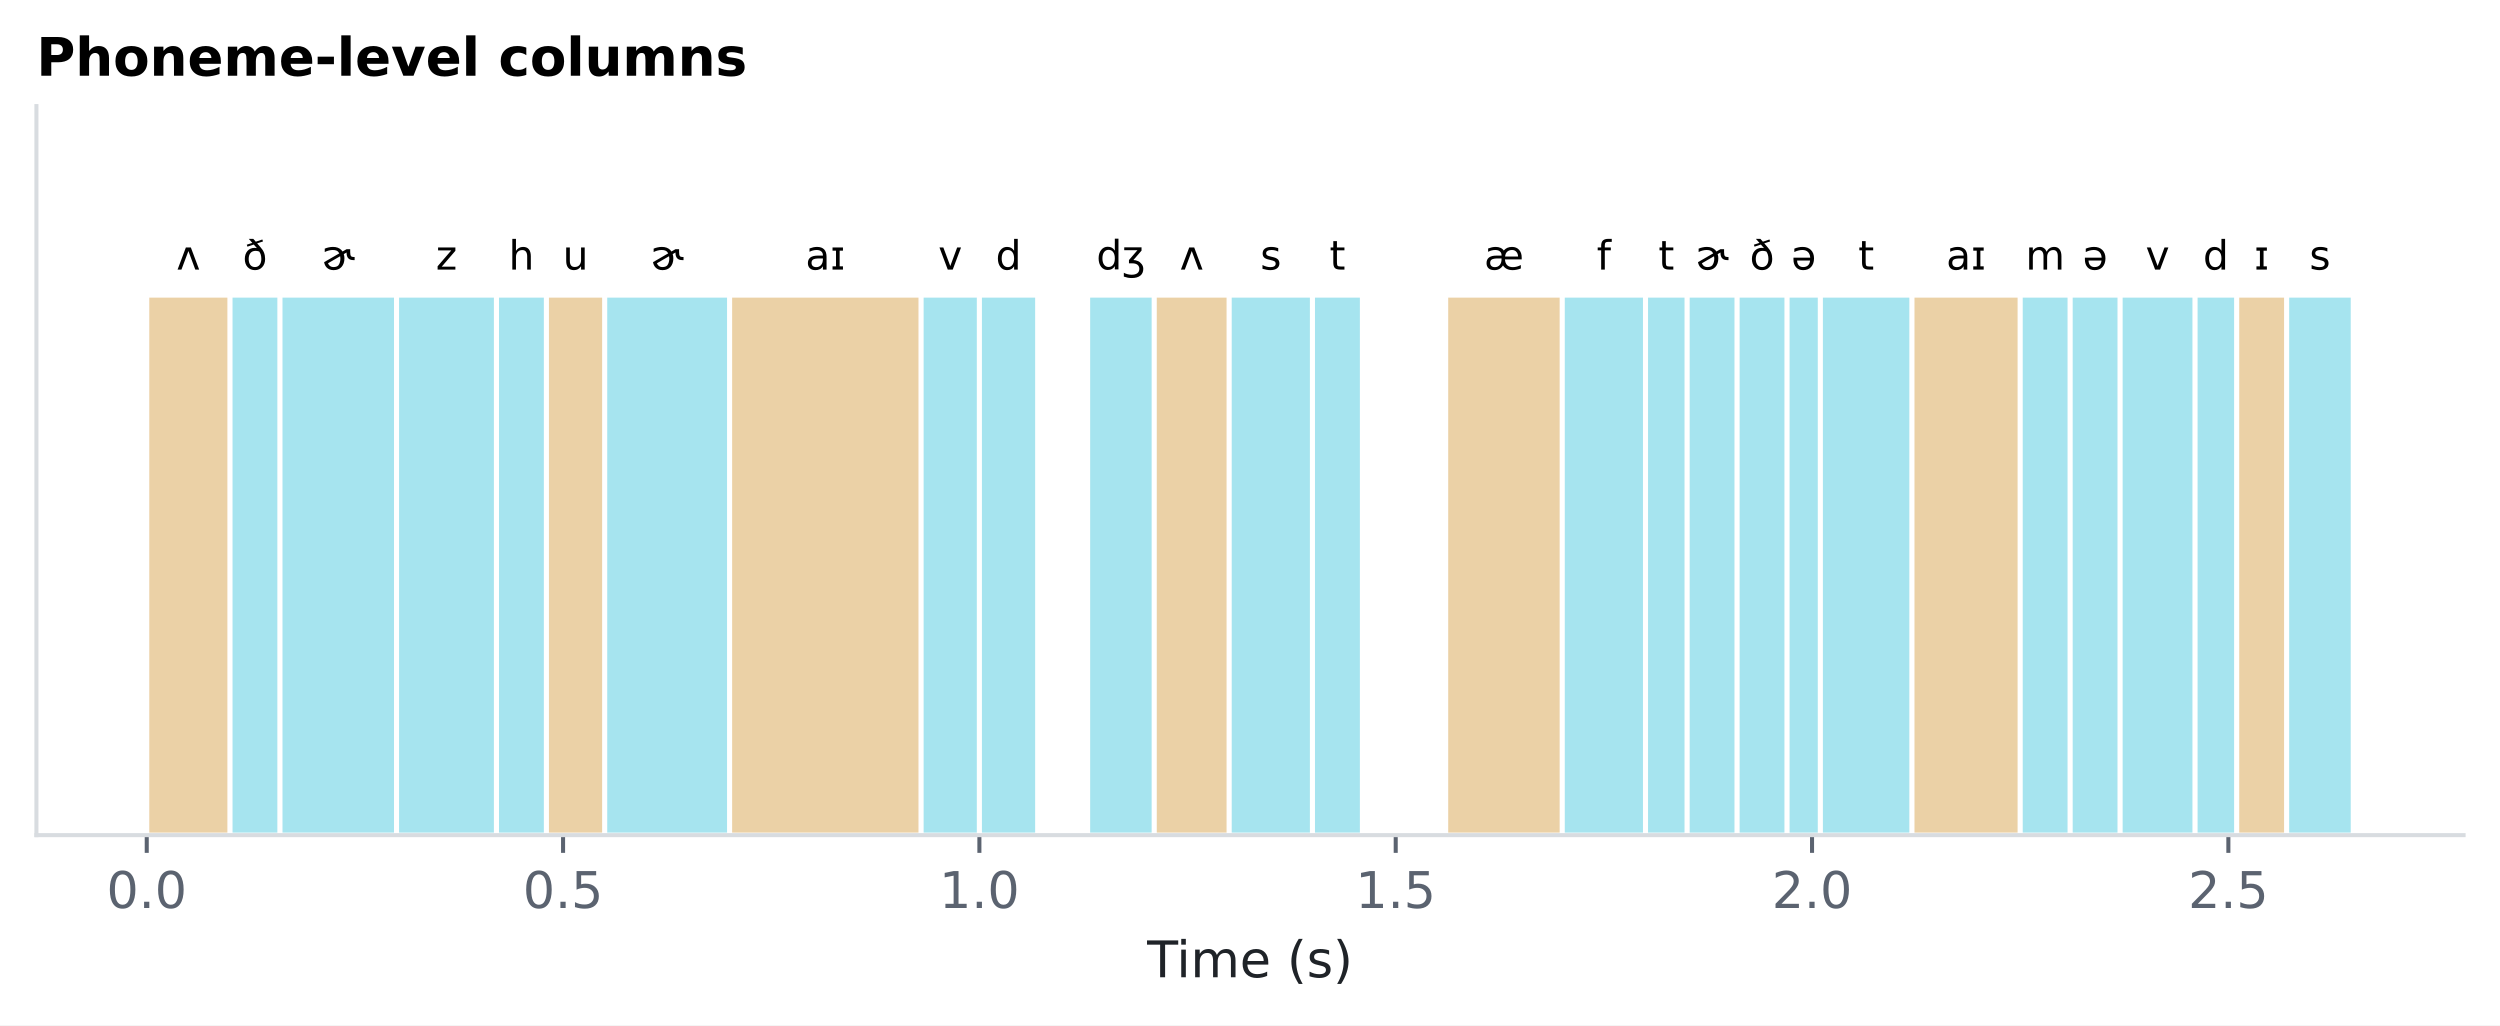
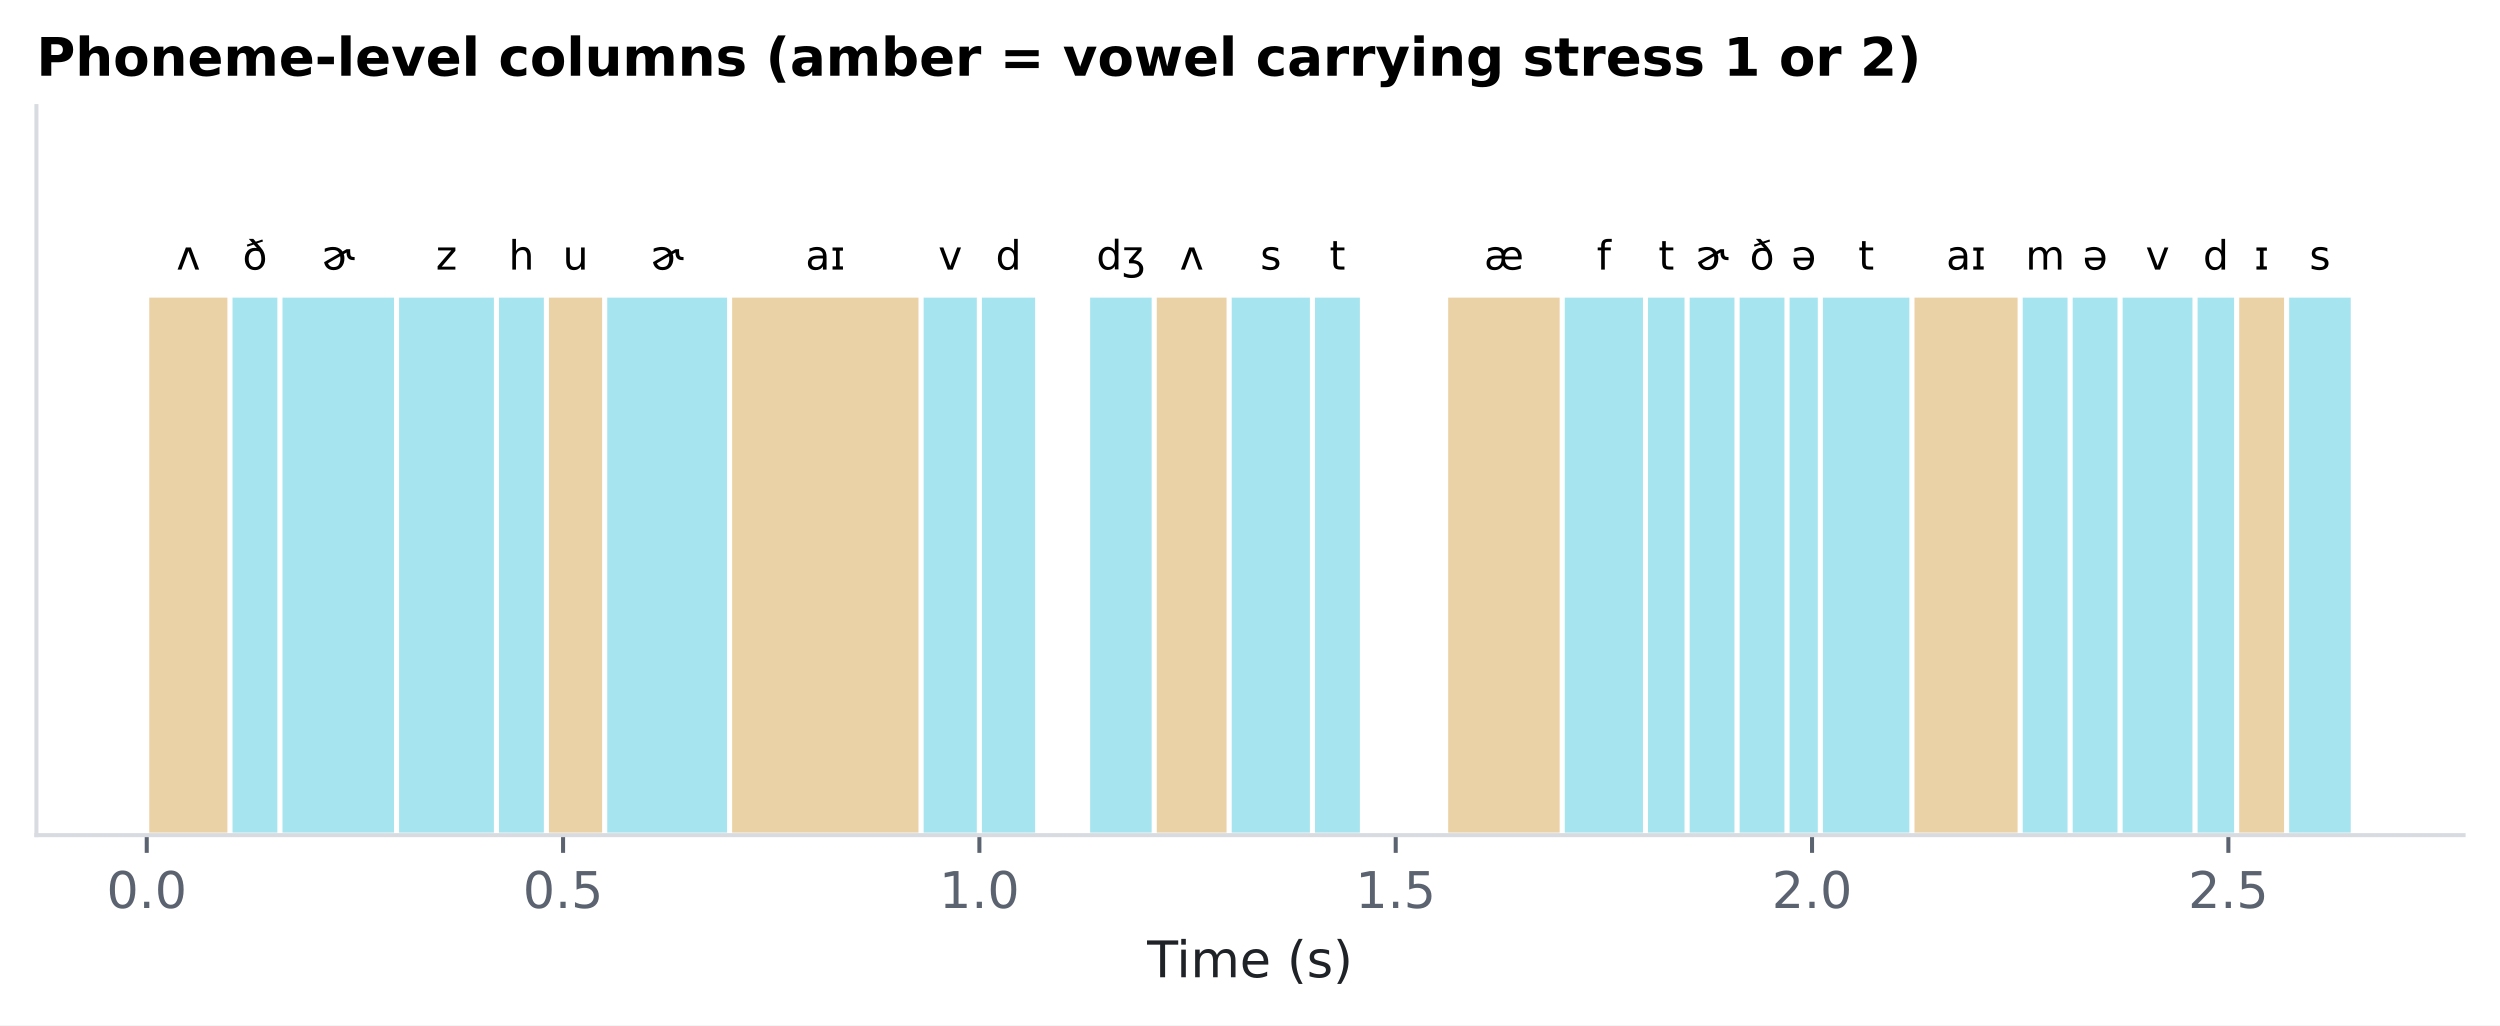
<svg xmlns="http://www.w3.org/2000/svg" xmlns:xlink="http://www.w3.org/1999/xlink" width="494.28pt" height="202.724pt" viewBox="0 0 494.28 202.724" version="1.1">
  <defs>
    <style type="text/css">*{stroke-linejoin: round; stroke-linecap: butt}</style>
  </defs>
  <g id="figure_1">
    <g id="patch_1">
      <path d="M 0 202.724  L 494.28 202.724  L 494.28 0  L 0 0  z " style="fill: #ffffff" />
    </g>
    <g id="axes_1">
      <g id="patch_2">
        <path d="M 7.2 165.117  L 487.08 165.117  L 487.08 20.973  L 7.2 20.973  z " style="fill: #ffffff" />
      </g>
      <g id="patch_3">
        <path d="M 29.013 165.117  L 45.475 165.117  L 45.475 58.344  L 29.013 58.344  z " clip-path="url(#p85888babf5)" style="fill: #c77a00; opacity: 0.35; stroke: #ffffff; stroke-linejoin: miter" />
      </g>
      <g id="patch_4">
        <path d="M 45.475 165.117  L 55.353 165.117  L 55.353 58.344  L 45.475 58.344  z " clip-path="url(#p85888babf5)" style="fill: #00b2d0; opacity: 0.35; stroke: #ffffff; stroke-linejoin: miter" />
      </g>
      <g id="patch_5">
        <path d="M 55.353 165.117  L 78.4 165.117  L 78.4 58.344  L 55.353 58.344  z " clip-path="url(#p85888babf5)" style="fill: #00b2d0; opacity: 0.35; stroke: #ffffff; stroke-linejoin: miter" />
      </g>
      <g id="patch_6">
        <path d="M 78.4 165.117  L 98.155 165.117  L 98.155 58.344  L 78.4 58.344  z " clip-path="url(#p85888babf5)" style="fill: #00b2d0; opacity: 0.35; stroke: #ffffff; stroke-linejoin: miter" />
      </g>
      <g id="patch_7">
        <path d="M 98.155 165.117  L 108.032 165.117  L 108.032 58.344  L 98.155 58.344  z " clip-path="url(#p85888babf5)" style="fill: #00b2d0; opacity: 0.35; stroke: #ffffff; stroke-linejoin: miter" />
      </g>
      <g id="patch_8">
        <path d="M 108.032 165.117  L 119.556 165.117  L 119.556 58.344  L 108.032 58.344  z " clip-path="url(#p85888babf5)" style="fill: #c77a00; opacity: 0.35; stroke: #ffffff; stroke-linejoin: miter" />
      </g>
      <g id="patch_9">
        <path d="M 119.556 165.117  L 144.25 165.117  L 144.25 58.344  L 119.556 58.344  z " clip-path="url(#p85888babf5)" style="fill: #00b2d0; opacity: 0.35; stroke: #ffffff; stroke-linejoin: miter" />
      </g>
      <g id="patch_10">
        <path d="M 144.25 165.117  L 182.113 165.117  L 182.113 58.344  L 144.25 58.344  z " clip-path="url(#p85888babf5)" style="fill: #c77a00; opacity: 0.35; stroke: #ffffff; stroke-linejoin: miter" />
      </g>
      <g id="patch_11">
        <path d="M 182.113 165.117  L 193.637 165.117  L 193.637 58.344  L 182.113 58.344  z " clip-path="url(#p85888babf5)" style="fill: #00b2d0; opacity: 0.35; stroke: #ffffff; stroke-linejoin: miter" />
      </g>
      <g id="patch_12">
        <path d="M 193.637 165.117  L 205.161 165.117  L 205.161 58.344  L 193.637 58.344  z " clip-path="url(#p85888babf5)" style="fill: #00b2d0; opacity: 0.35; stroke: #ffffff; stroke-linejoin: miter" />
      </g>
      <g id="patch_13">
        <path d="M 215.038 165.117  L 228.208 165.117  L 228.208 58.344  L 215.038 58.344  z " clip-path="url(#p85888babf5)" style="fill: #00b2d0; opacity: 0.35; stroke: #ffffff; stroke-linejoin: miter" />
      </g>
      <g id="patch_14">
        <path d="M 228.208 165.117  L 243.024 165.117  L 243.024 58.344  L 228.208 58.344  z " clip-path="url(#p85888babf5)" style="fill: #c77a00; opacity: 0.35; stroke: #ffffff; stroke-linejoin: miter" />
      </g>
      <g id="patch_15">
        <path d="M 243.024 165.117  L 259.487 165.117  L 259.487 58.344  L 243.024 58.344  z " clip-path="url(#p85888babf5)" style="fill: #00b2d0; opacity: 0.35; stroke: #ffffff; stroke-linejoin: miter" />
      </g>
      <g id="patch_16">
        <path d="M 259.487 165.117  L 269.364 165.117  L 269.364 58.344  L 259.487 58.344  z " clip-path="url(#p85888babf5)" style="fill: #00b2d0; opacity: 0.35; stroke: #ffffff; stroke-linejoin: miter" />
      </g>
      <g id="patch_17">
        <path d="M 285.827 165.117  L 308.874 165.117  L 308.874 58.344  L 285.827 58.344  z " clip-path="url(#p85888babf5)" style="fill: #c77a00; opacity: 0.35; stroke: #ffffff; stroke-linejoin: miter" />
      </g>
      <g id="patch_18">
        <path d="M 308.874 165.117  L 325.337 165.117  L 325.337 58.344  L 308.874 58.344  z " clip-path="url(#p85888babf5)" style="fill: #00b2d0; opacity: 0.35; stroke: #ffffff; stroke-linejoin: miter" />
      </g>
      <g id="patch_19">
        <path d="M 325.337 165.117  L 333.568 165.117  L 333.568 58.344  L 325.337 58.344  z " clip-path="url(#p85888babf5)" style="fill: #00b2d0; opacity: 0.35; stroke: #ffffff; stroke-linejoin: miter" />
      </g>
      <g id="patch_20">
        <path d="M 333.568 165.117  L 343.445 165.117  L 343.445 58.344  L 333.568 58.344  z " clip-path="url(#p85888babf5)" style="fill: #00b2d0; opacity: 0.35; stroke: #ffffff; stroke-linejoin: miter" />
      </g>
      <g id="patch_21">
        <path d="M 343.445 165.117  L 353.323 165.117  L 353.323 58.344  L 343.445 58.344  z " clip-path="url(#p85888babf5)" style="fill: #00b2d0; opacity: 0.35; stroke: #ffffff; stroke-linejoin: miter" />
      </g>
      <g id="patch_22">
        <path d="M 353.323 165.117  L 359.908 165.117  L 359.908 58.344  L 353.323 58.344  z " clip-path="url(#p85888babf5)" style="fill: #00b2d0; opacity: 0.35; stroke: #ffffff; stroke-linejoin: miter" />
      </g>
      <g id="patch_23">
        <path d="M 359.908 165.117  L 378.016 165.117  L 378.016 58.344  L 359.908 58.344  z " clip-path="url(#p85888babf5)" style="fill: #00b2d0; opacity: 0.35; stroke: #ffffff; stroke-linejoin: miter" />
      </g>
      <g id="patch_24">
        <path d="M 378.016 165.117  L 399.418 165.117  L 399.418 58.344  L 378.016 58.344  z " clip-path="url(#p85888babf5)" style="fill: #c77a00; opacity: 0.35; stroke: #ffffff; stroke-linejoin: miter" />
      </g>
      <g id="patch_25">
        <path d="M 399.418 165.117  L 409.295 165.117  L 409.295 58.344  L 399.418 58.344  z " clip-path="url(#p85888babf5)" style="fill: #00b2d0; opacity: 0.35; stroke: #ffffff; stroke-linejoin: miter" />
      </g>
      <g id="patch_26">
        <path d="M 409.295 165.117  L 419.172 165.117  L 419.172 58.344  L 409.295 58.344  z " clip-path="url(#p85888babf5)" style="fill: #00b2d0; opacity: 0.35; stroke: #ffffff; stroke-linejoin: miter" />
      </g>
      <g id="patch_27">
        <path d="M 419.172 165.117  L 433.989 165.117  L 433.989 58.344  L 419.172 58.344  z " clip-path="url(#p85888babf5)" style="fill: #00b2d0; opacity: 0.35; stroke: #ffffff; stroke-linejoin: miter" />
      </g>
      <g id="patch_28">
        <path d="M 433.989 165.117  L 442.22 165.117  L 442.22 58.344  L 433.989 58.344  z " clip-path="url(#p85888babf5)" style="fill: #00b2d0; opacity: 0.35; stroke: #ffffff; stroke-linejoin: miter" />
      </g>
      <g id="patch_29">
        <path d="M 442.22 165.117  L 452.097 165.117  L 452.097 58.344  L 442.22 58.344  z " clip-path="url(#p85888babf5)" style="fill: #c77a00; opacity: 0.35; stroke: #ffffff; stroke-linejoin: miter" />
      </g>
      <g id="patch_30">
        <path d="M 452.097 165.117  L 465.267 165.117  L 465.267 58.344  L 452.097 58.344  z " clip-path="url(#p85888babf5)" style="fill: #00b2d0; opacity: 0.35; stroke: #ffffff; stroke-linejoin: miter" />
      </g>
      <g id="matplotlib.axis_1">
        <g id="xtick_1">
          <g id="line2d_1">
            <defs>
              <path id="m643c5fadfd" d="M 0 0  L 0 3.5  " style="stroke: #5b6370; stroke-width: 0.8" />
            </defs>
            <g>
              <use xlink:href="#m643c5fadfd" x="29.013" y="165.117" style="fill: #5b6370; stroke: #5b6370; stroke-width: 0.8" />
            </g>
          </g>
          <g id="text_1">
            <text style="font-size: 10px; font-family: 'Segoe UI', 'DejaVu Sans', 'Arial', sans-serif; text-anchor: middle; fill: #5b6370" x="29.013" y="179.52" transform="rotate(-0 29.01273 179.5204)">0.0</text>
          </g>
        </g>
        <g id="xtick_2">
          <g id="line2d_2">
            <g>
              <use xlink:href="#m643c5fadfd" x="111.325" y="165.117" style="fill: #5b6370; stroke: #5b6370; stroke-width: 0.8" />
            </g>
          </g>
          <g id="text_2">
            <text style="font-size: 10px; font-family: 'Segoe UI', 'DejaVu Sans', 'Arial', sans-serif; text-anchor: middle; fill: #5b6370" x="111.325" y="179.52" transform="rotate(-0 111.3249 179.5204)">0.5</text>
          </g>
        </g>
        <g id="xtick_3">
          <g id="line2d_3">
            <g>
              <use xlink:href="#m643c5fadfd" x="193.637" y="165.117" style="fill: #5b6370; stroke: #5b6370; stroke-width: 0.8" />
            </g>
          </g>
          <g id="text_3">
            <text style="font-size: 10px; font-family: 'Segoe UI', 'DejaVu Sans', 'Arial', sans-serif; text-anchor: middle; fill: #5b6370" x="193.637" y="179.52" transform="rotate(-0 193.6371 179.5204)">1.0</text>
          </g>
        </g>
        <g id="xtick_4">
          <g id="line2d_4">
            <g>
              <use xlink:href="#m643c5fadfd" x="275.949" y="165.117" style="fill: #5b6370; stroke: #5b6370; stroke-width: 0.8" />
            </g>
          </g>
          <g id="text_4">
            <text style="font-size: 10px; font-family: 'Segoe UI', 'DejaVu Sans', 'Arial', sans-serif; text-anchor: middle; fill: #5b6370" x="275.949" y="179.52" transform="rotate(-0 275.9493 179.5204)">1.5</text>
          </g>
        </g>
        <g id="xtick_5">
          <g id="line2d_5">
            <g>
              <use xlink:href="#m643c5fadfd" x="358.261" y="165.117" style="fill: #5b6370; stroke: #5b6370; stroke-width: 0.8" />
            </g>
          </g>
          <g id="text_5">
            <text style="font-size: 10px; font-family: 'Segoe UI', 'DejaVu Sans', 'Arial', sans-serif; text-anchor: middle; fill: #5b6370" x="358.261" y="179.52" transform="rotate(-0 358.2614 179.5204)">2.0</text>
          </g>
        </g>
        <g id="xtick_6">
          <g id="line2d_6">
            <g>
              <use xlink:href="#m643c5fadfd" x="440.574" y="165.117" style="fill: #5b6370; stroke: #5b6370; stroke-width: 0.8" />
            </g>
          </g>
          <g id="text_6">
            <text style="font-size: 10px; font-family: 'Segoe UI', 'DejaVu Sans', 'Arial', sans-serif; text-anchor: middle; fill: #5b6370" x="440.574" y="179.52" transform="rotate(-0 440.5736 179.5204)">2.5</text>
          </g>
        </g>
        <g id="text_7">
          <text style="font-size: 10px; font-family: 'Segoe UI', 'DejaVu Sans', 'Arial', sans-serif; text-anchor: middle; fill: #1f2328" x="247.14" y="193.224" transform="rotate(-0 247.14 193.2235)">Time (s)</text>
        </g>
      </g>
      <g id="matplotlib.axis_2" />
      <g id="patch_31">
        <path d="M 7.2 165.117  L 7.2 20.973  " style="fill: none; stroke: #d8dce0; stroke-width: 0.8; stroke-linejoin: miter; stroke-linecap: square" />
      </g>
      <g id="patch_32">
        <path d="M 7.2 165.117  L 487.08 165.117  " style="fill: none; stroke: #d8dce0; stroke-width: 0.8; stroke-linejoin: miter; stroke-linecap: square" />
      </g>
      <g id="text_8">
        <text style="font-size: 8px; font-family: 'Segoe UI', 'DejaVu Sans', 'Arial', sans-serif; text-anchor: middle" x="37.244" y="53.301" transform="rotate(-0 37.24394 53.30075)">ʌ</text>
      </g>
      <g id="text_9">
        <text style="font-size: 8px; font-family: 'Segoe UI', 'DejaVu Sans', 'Arial', sans-serif; text-anchor: middle" x="50.414" y="53.301" transform="rotate(-0 50.41389 53.30075)">ð</text>
      </g>
      <g id="text_10">
        <text style="font-size: 8px; font-family: 'Segoe UI', 'DejaVu Sans', 'Arial', sans-serif; text-anchor: middle" x="66.876" y="53.301" transform="rotate(-0 66.87633 53.30075)">ɚ</text>
      </g>
      <g id="text_11">
        <text style="font-size: 8px; font-family: 'Segoe UI', 'DejaVu Sans', 'Arial', sans-serif; text-anchor: middle" x="88.277" y="53.301" transform="rotate(-0 88.2775 53.30075)">z</text>
      </g>
      <g id="text_12">
        <text style="font-size: 8px; font-family: 'Segoe UI', 'DejaVu Sans', 'Arial', sans-serif; text-anchor: middle" x="103.094" y="53.301" transform="rotate(-0 103.0937 53.30075)">h</text>
      </g>
      <g id="text_13">
        <text style="font-size: 8px; font-family: 'Segoe UI', 'DejaVu Sans', 'Arial', sans-serif; text-anchor: middle" x="113.794" y="53.301" transform="rotate(-0 113.7943 53.30075)">u</text>
      </g>
      <g id="text_14">
        <text style="font-size: 8px; font-family: 'Segoe UI', 'DejaVu Sans', 'Arial', sans-serif; text-anchor: middle" x="131.903" y="53.301" transform="rotate(-0 131.903 53.30075)">ɚ</text>
      </g>
      <g id="text_15">
        <text style="font-size: 8px; font-family: 'Segoe UI', 'DejaVu Sans', 'Arial', sans-serif; text-anchor: middle" x="163.182" y="53.301" transform="rotate(-0 163.1816 53.30075)">aɪ</text>
      </g>
      <g id="text_16">
        <text style="font-size: 8px; font-family: 'Segoe UI', 'DejaVu Sans', 'Arial', sans-serif; text-anchor: middle" x="187.875" y="53.301" transform="rotate(-0 187.8752 53.30075)">v</text>
      </g>
      <g id="text_17">
        <text style="font-size: 8px; font-family: 'Segoe UI', 'DejaVu Sans', 'Arial', sans-serif; text-anchor: middle" x="199.399" y="53.301" transform="rotate(-0 199.3989 53.30075)">d</text>
      </g>
      <g id="text_18">
        <text style="font-size: 8px; font-family: 'Segoe UI', 'DejaVu Sans', 'Arial', sans-serif; text-anchor: middle" x="221.623" y="53.269" transform="rotate(-0 221.6232 53.2695)">dʒ</text>
      </g>
      <g id="text_19">
        <text style="font-size: 8px; font-family: 'Segoe UI', 'DejaVu Sans', 'Arial', sans-serif; text-anchor: middle" x="235.616" y="53.301" transform="rotate(-0 235.6163 53.30075)">ʌ</text>
      </g>
      <g id="text_20">
        <text style="font-size: 8px; font-family: 'Segoe UI', 'DejaVu Sans', 'Arial', sans-serif; text-anchor: middle" x="251.256" y="53.301" transform="rotate(-0 251.2556 53.30075)">s</text>
      </g>
      <g id="text_21">
        <text style="font-size: 8px; font-family: 'Segoe UI', 'DejaVu Sans', 'Arial', sans-serif; text-anchor: middle" x="264.426" y="53.301" transform="rotate(-0 264.4256 53.30075)">t</text>
      </g>
      <g id="text_22">
        <text style="font-size: 8px; font-family: 'Segoe UI', 'DejaVu Sans', 'Arial', sans-serif; text-anchor: middle" x="297.35" y="53.301" transform="rotate(-0 297.3504 53.30075)">æ</text>
      </g>
      <g id="text_23">
        <text style="font-size: 8px; font-family: 'Segoe UI', 'DejaVu Sans', 'Arial', sans-serif; text-anchor: middle" x="317.105" y="53.301" transform="rotate(-0 317.1054 53.30075)">f</text>
      </g>
      <g id="text_24">
        <text style="font-size: 8px; font-family: 'Segoe UI', 'DejaVu Sans', 'Arial', sans-serif; text-anchor: middle" x="329.452" y="53.301" transform="rotate(-0 329.4522 53.30075)">t</text>
      </g>
      <g id="text_25">
        <text style="font-size: 8px; font-family: 'Segoe UI', 'DejaVu Sans', 'Arial', sans-serif; text-anchor: middle" x="338.507" y="53.301" transform="rotate(-0 338.5065 53.30075)">ɚ</text>
      </g>
      <g id="text_26">
        <text style="font-size: 8px; font-family: 'Segoe UI', 'DejaVu Sans', 'Arial', sans-serif; text-anchor: middle" x="348.384" y="53.301" transform="rotate(-0 348.384 53.30075)">ð</text>
      </g>
      <g id="text_27">
        <text style="font-size: 8px; font-family: 'Segoe UI', 'DejaVu Sans', 'Arial', sans-serif; text-anchor: middle" x="356.615" y="53.301" transform="rotate(-0 356.6152 53.30075)">ə</text>
      </g>
      <g id="text_28">
        <text style="font-size: 8px; font-family: 'Segoe UI', 'DejaVu Sans', 'Arial', sans-serif; text-anchor: middle" x="368.962" y="53.301" transform="rotate(-0 368.962 53.30075)">t</text>
      </g>
      <g id="text_29">
        <text style="font-size: 8px; font-family: 'Segoe UI', 'DejaVu Sans', 'Arial', sans-serif; text-anchor: middle" x="388.717" y="53.301" transform="rotate(-0 388.7169 53.30075)">aɪ</text>
      </g>
      <g id="text_30">
        <text style="font-size: 8px; font-family: 'Segoe UI', 'DejaVu Sans', 'Arial', sans-serif; text-anchor: middle" x="404.356" y="53.301" transform="rotate(-0 404.3563 53.30075)">m</text>
      </g>
      <g id="text_31">
        <text style="font-size: 8px; font-family: 'Segoe UI', 'DejaVu Sans', 'Arial', sans-serif; text-anchor: middle" x="414.234" y="53.301" transform="rotate(-0 414.2337 53.30075)">ə</text>
      </g>
      <g id="text_32">
        <text style="font-size: 8px; font-family: 'Segoe UI', 'DejaVu Sans', 'Arial', sans-serif; text-anchor: middle" x="426.581" y="53.301" transform="rotate(-0 426.5805 53.30075)">v</text>
      </g>
      <g id="text_33">
        <text style="font-size: 8px; font-family: 'Segoe UI', 'DejaVu Sans', 'Arial', sans-serif; text-anchor: middle" x="438.104" y="53.301" transform="rotate(-0 438.1043 53.30075)">d</text>
      </g>
      <g id="text_34">
        <text style="font-size: 8px; font-family: 'Segoe UI', 'DejaVu Sans', 'Arial', sans-serif; text-anchor: middle" x="447.159" y="53.301" transform="rotate(-0 447.1586 53.30075)">ɪ</text>
      </g>
      <g id="text_35">
        <text style="font-size: 8px; font-family: 'Segoe UI', 'DejaVu Sans', 'Arial', sans-serif; text-anchor: middle" x="458.682" y="53.301" transform="rotate(-0 458.6823 53.30075)">s</text>
      </g>
      <g id="text_36">
-         <text style="font-weight: 600; font-size: 10.5px; font-family: 'Segoe UI', 'DejaVu Sans', 'Arial', sans-serif; text-anchor: start" x="7.2" y="14.973" transform="rotate(-0 7.2 14.97328)">Phoneme-level columns</text>
+         <text style="font-weight: 600; font-size: 10.5px; font-family: 'Segoe UI', 'DejaVu Sans', 'Arial', sans-serif; text-anchor: start" x="7.2" y="14.973" transform="rotate(-0 7.2 14.97328)">Phoneme-level columns  (amber = vowel carrying stress 1 or 2)</text>
      </g>
    </g>
  </g>
  <defs>
    <clipPath id="p85888babf5">
      <rect x="7.2" y="20.973" width="479.88" height="144.144" />
    </clipPath>
  </defs>
</svg>
